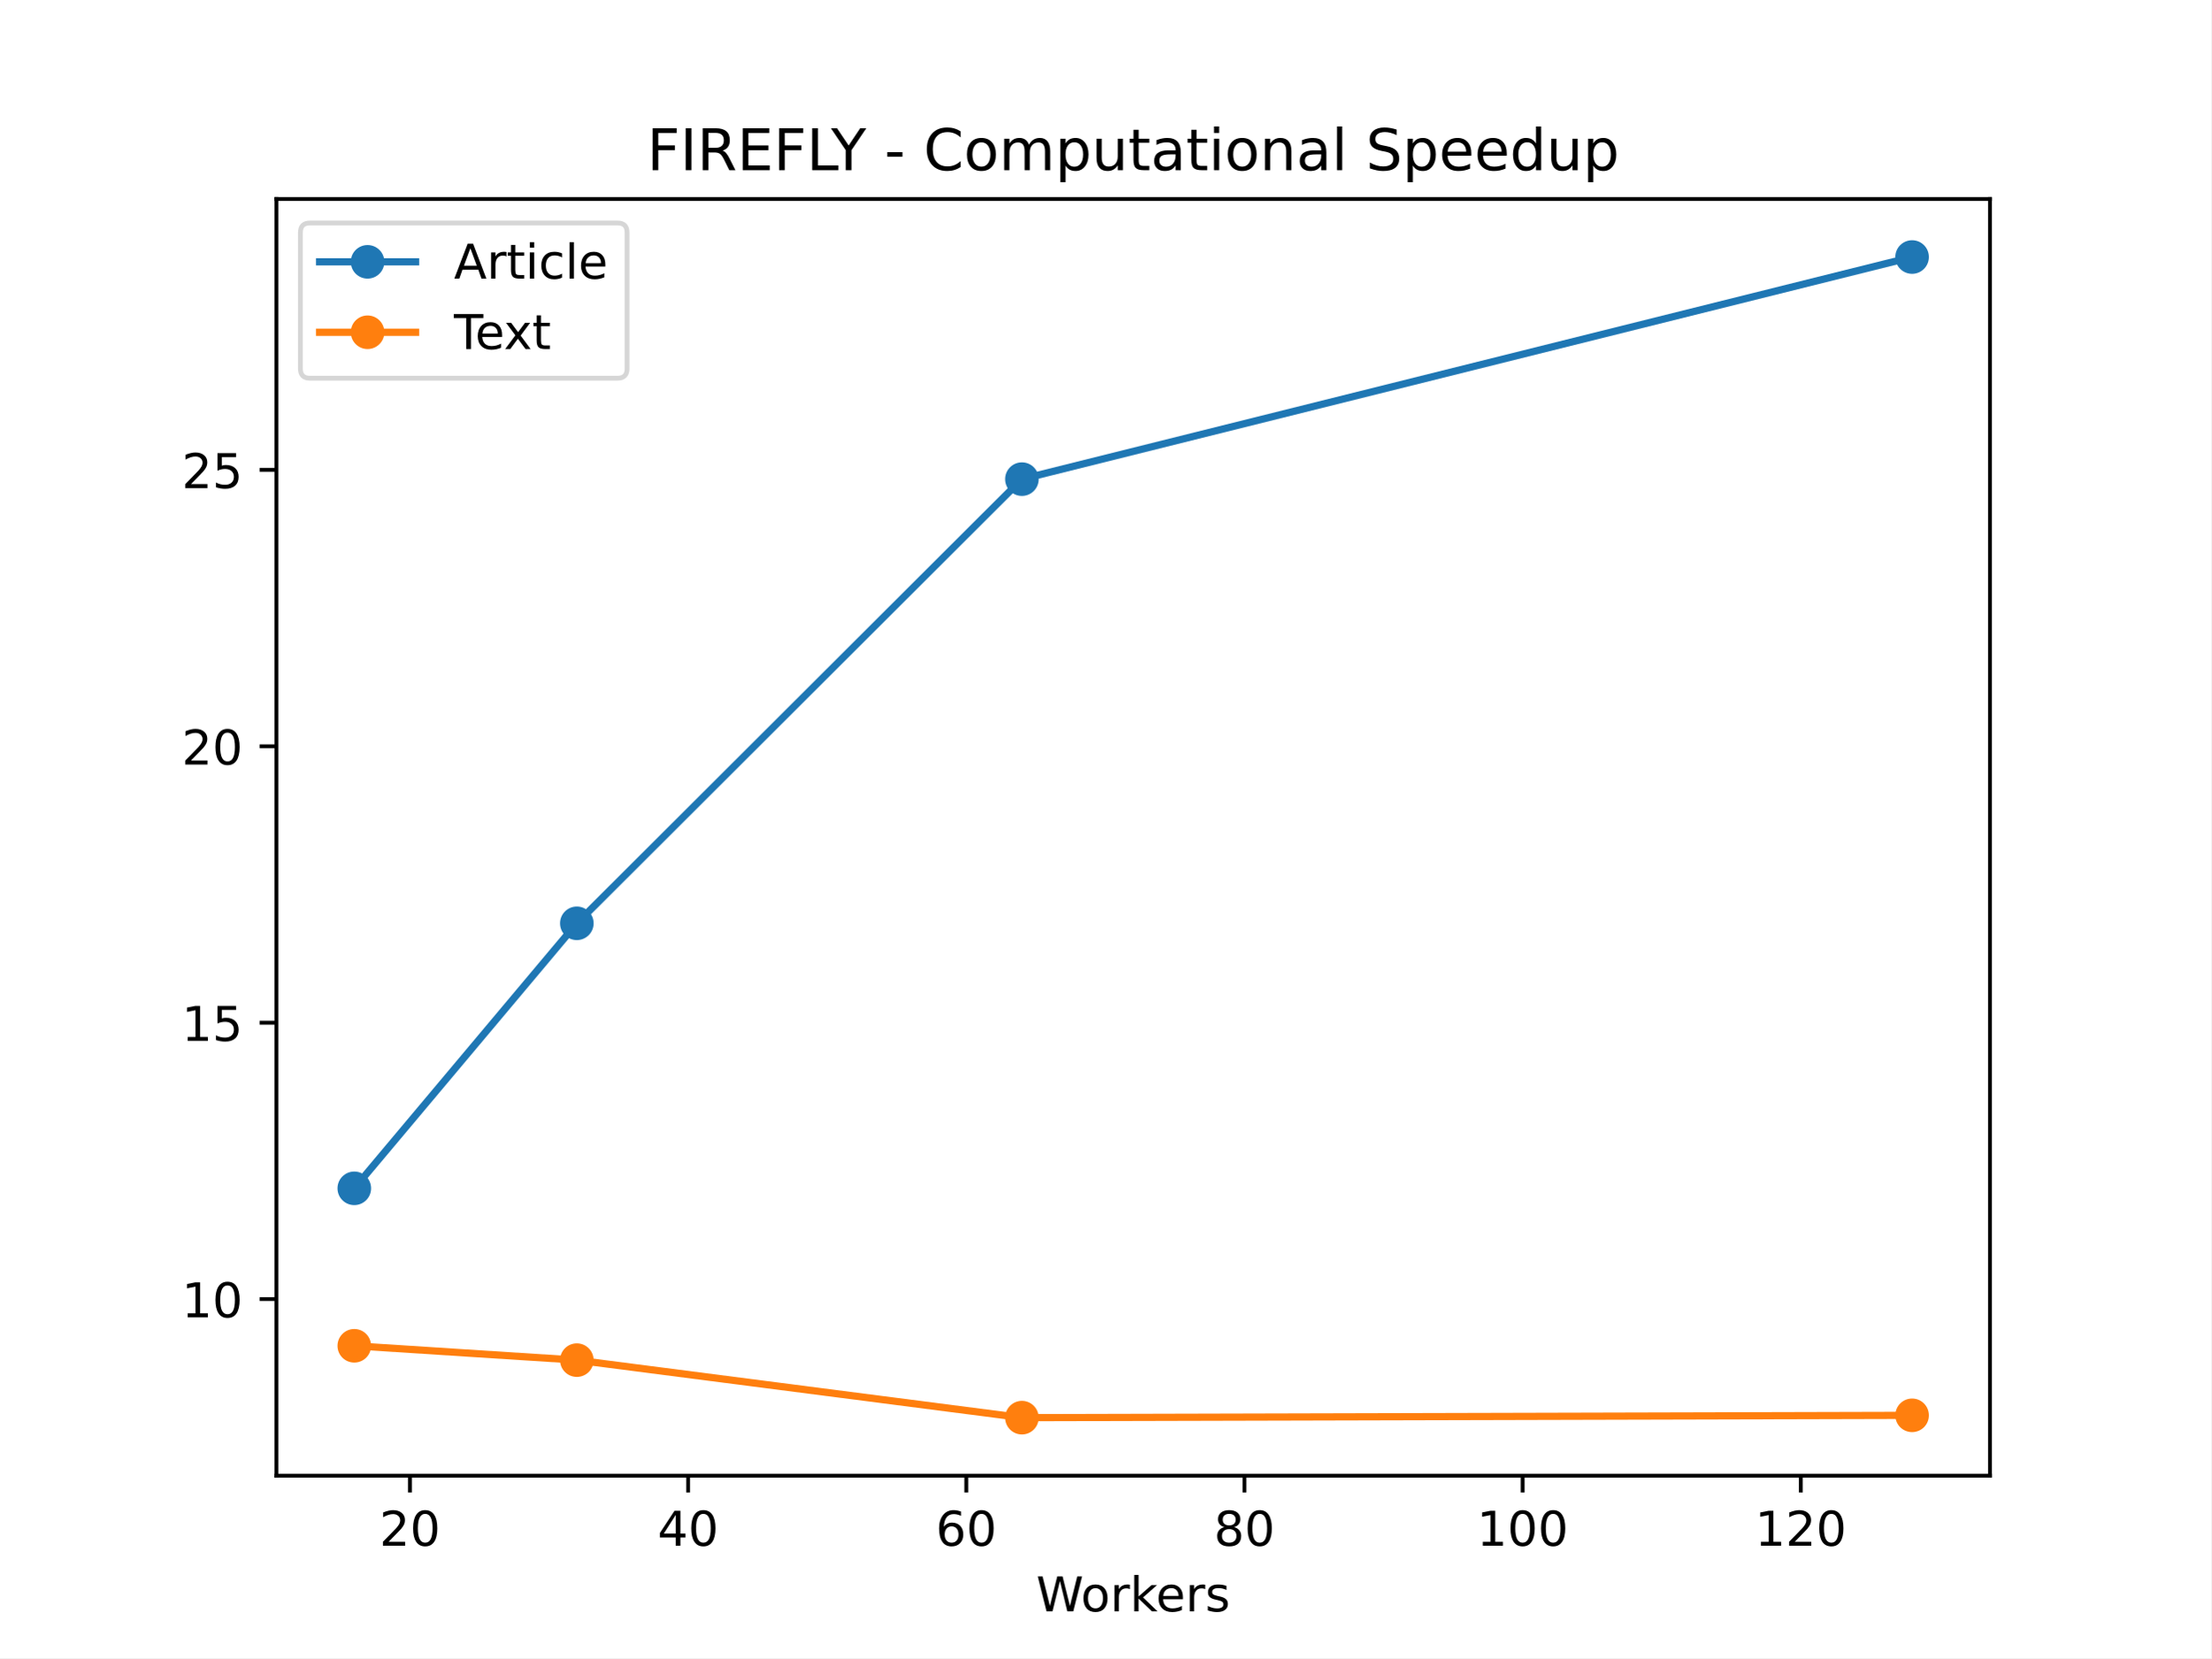
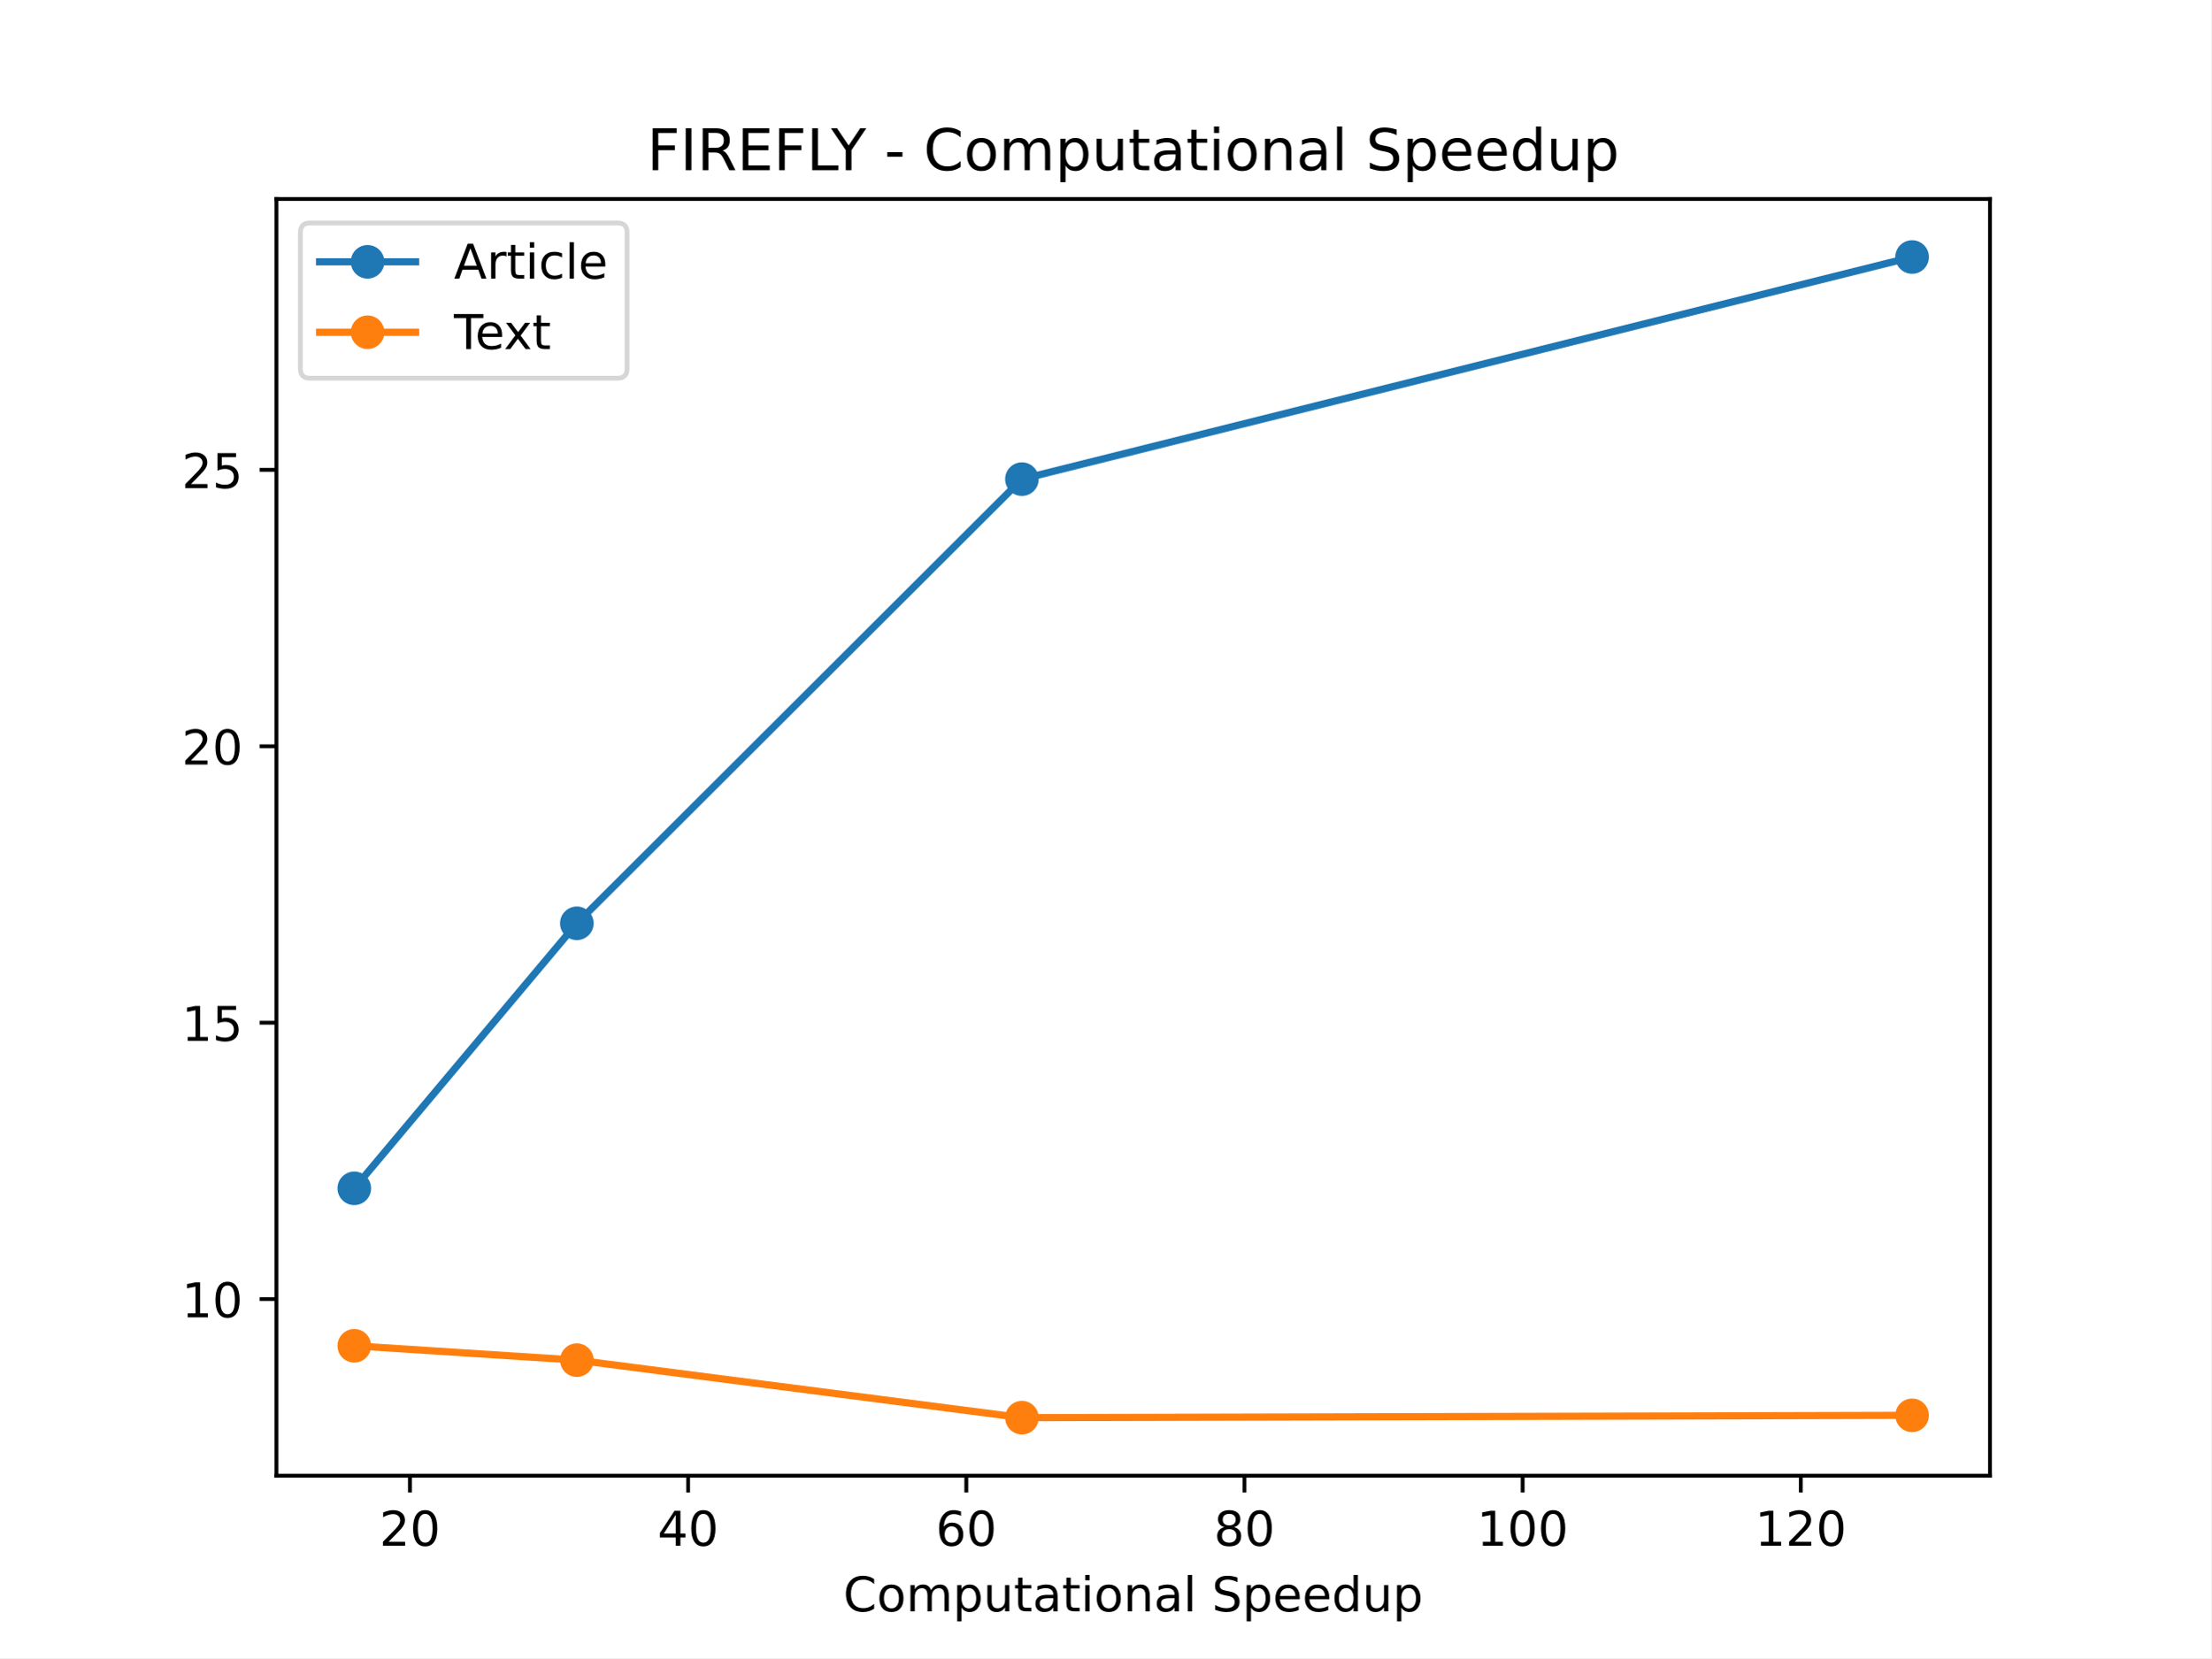
<svg xmlns="http://www.w3.org/2000/svg" xmlns:xlink="http://www.w3.org/1999/xlink" width="460.8pt" height="345.6pt" viewBox="0 0 460.8 345.6" version="1.1">
  <defs>
    <style type="text/css">*{stroke-linejoin: round; stroke-linecap: butt}</style>
  </defs>
  <g id="figure_1">
    <g id="patch_1">
      <path d="M 0 345.6  L 460.8 345.6  L 460.8 0  L 0 0  z " style="fill: #ffffff" />
    </g>
    <g id="axes_1">
      <g id="patch_2">
        <path d="M 57.6 307.584  L 414.72 307.584  L 414.72 41.472  L 57.6 41.472  z " style="fill: #ffffff" />
      </g>
      <g id="matplotlib.axis_1">
        <g id="xtick_1">
          <g id="line2d_1">
            <defs>
-               <path id="m210525a515" d="M 0 0  L 0 3.5  " style="stroke: #000000; stroke-width: 0.8" />
-             </defs>
-             <g>
-               <use xlink:href="#m210525a515" x="85.428" y="307.584" style="stroke: #000000; stroke-width: 0.8" />
+               <path id="m684afb619b" d="M 0 0  L 0 3.5  " style="stroke: #000000; stroke-width: 0.8" />
+             </defs>
+             <g>
+               <use xlink:href="#m684afb619b" x="85.428" y="307.584" style="stroke: #000000; stroke-width: 0.8" />
            </g>
          </g>
          <g id="text_1">
            <g transform="translate(79.06503 322.1824) scale(0.1 -0.1)">
              <defs>
                <path id="DejaVuSans-32" d="M 1228 531  L 3431 531  L 3431 0  L 469 0  L 469 531  Q 828 903 1448 1529  Q 2069 2156 2228 2338  Q 2531 2678 2651 2914  Q 2772 3150 2772 3378  Q 2772 3750 2511 3984  Q 2250 4219 1831 4219  Q 1534 4219 1204 4116  Q 875 4013 500 3803  L 500 4441  Q 881 4594 1212 4672  Q 1544 4750 1819 4750  Q 2544 4750 2975 4387  Q 3406 4025 3406 3419  Q 3406 3131 3298 2873  Q 3191 2616 2906 2266  Q 2828 2175 2409 1742  Q 1991 1309 1228 531  z " transform="scale(0.015625)" />
                <path id="DejaVuSans-30" d="M 2034 4250  Q 1547 4250 1301 3770  Q 1056 3291 1056 2328  Q 1056 1369 1301 889  Q 1547 409 2034 409  Q 2525 409 2770 889  Q 3016 1369 3016 2328  Q 3016 3291 2770 3770  Q 2525 4250 2034 4250  z M 2034 4750  Q 2819 4750 3233 4129  Q 3647 3509 3647 2328  Q 3647 1150 3233 529  Q 2819 -91 2034 -91  Q 1250 -91 836 529  Q 422 1150 422 2328  Q 422 3509 836 4129  Q 1250 4750 2034 4750  z " transform="scale(0.015625)" />
              </defs>
              <use xlink:href="#DejaVuSans-32" />
              <use xlink:href="#DejaVuSans-30" x="63.623" />
            </g>
          </g>
        </g>
        <g id="xtick_2">
          <g id="line2d_2">
            <g>
-               <use xlink:href="#m210525a515" x="143.402" y="307.584" style="stroke: #000000; stroke-width: 0.8" />
+               <use xlink:href="#m684afb619b" x="143.402" y="307.584" style="stroke: #000000; stroke-width: 0.8" />
            </g>
          </g>
          <g id="text_2">
            <g transform="translate(137.0391 322.1824) scale(0.1 -0.1)">
              <defs>
                <path id="DejaVuSans-34" d="M 2419 4116  L 825 1625  L 2419 1625  L 2419 4116  z M 2253 4666  L 3047 4666  L 3047 1625  L 3713 1625  L 3713 1100  L 3047 1100  L 3047 0  L 2419 0  L 2419 1100  L 313 1100  L 313 1709  L 2253 4666  z " transform="scale(0.015625)" />
              </defs>
              <use xlink:href="#DejaVuSans-34" />
              <use xlink:href="#DejaVuSans-30" x="63.623" />
            </g>
          </g>
        </g>
        <g id="xtick_3">
          <g id="line2d_3">
            <g>
-               <use xlink:href="#m210525a515" x="201.376" y="307.584" style="stroke: #000000; stroke-width: 0.8" />
+               <use xlink:href="#m684afb619b" x="201.376" y="307.584" style="stroke: #000000; stroke-width: 0.8" />
            </g>
          </g>
          <g id="text_3">
            <g transform="translate(195.0131 322.1824) scale(0.1 -0.1)">
              <defs>
                <path id="DejaVuSans-36" d="M 2113 2584  Q 1688 2584 1439 2293  Q 1191 2003 1191 1497  Q 1191 994 1439 701  Q 1688 409 2113 409  Q 2538 409 2786 701  Q 3034 994 3034 1497  Q 3034 2003 2786 2293  Q 2538 2584 2113 2584  z M 3366 4563  L 3366 3988  Q 3128 4100 2886 4159  Q 2644 4219 2406 4219  Q 1781 4219 1451 3797  Q 1122 3375 1075 2522  Q 1259 2794 1537 2939  Q 1816 3084 2150 3084  Q 2853 3084 3261 2657  Q 3669 2231 3669 1497  Q 3669 778 3244 343  Q 2819 -91 2113 -91  Q 1303 -91 875 529  Q 447 1150 447 2328  Q 447 3434 972 4092  Q 1497 4750 2381 4750  Q 2619 4750 2861 4703  Q 3103 4656 3366 4563  z " transform="scale(0.015625)" />
              </defs>
              <use xlink:href="#DejaVuSans-36" />
              <use xlink:href="#DejaVuSans-30" x="63.623" />
            </g>
          </g>
        </g>
        <g id="xtick_4">
          <g id="line2d_4">
            <g>
-               <use xlink:href="#m210525a515" x="259.35" y="307.584" style="stroke: #000000; stroke-width: 0.8" />
+               <use xlink:href="#m684afb619b" x="259.35" y="307.584" style="stroke: #000000; stroke-width: 0.8" />
            </g>
          </g>
          <g id="text_4">
            <g transform="translate(252.9871 322.1824) scale(0.1 -0.1)">
              <defs>
                <path id="DejaVuSans-38" d="M 2034 2216  Q 1584 2216 1326 1975  Q 1069 1734 1069 1313  Q 1069 891 1326 650  Q 1584 409 2034 409  Q 2484 409 2743 651  Q 3003 894 3003 1313  Q 3003 1734 2745 1975  Q 2488 2216 2034 2216  z M 1403 2484  Q 997 2584 770 2862  Q 544 3141 544 3541  Q 544 4100 942 4425  Q 1341 4750 2034 4750  Q 2731 4750 3128 4425  Q 3525 4100 3525 3541  Q 3525 3141 3298 2862  Q 3072 2584 2669 2484  Q 3125 2378 3379 2068  Q 3634 1759 3634 1313  Q 3634 634 3220 271  Q 2806 -91 2034 -91  Q 1263 -91 848 271  Q 434 634 434 1313  Q 434 1759 690 2068  Q 947 2378 1403 2484  z M 1172 3481  Q 1172 3119 1398 2916  Q 1625 2713 2034 2713  Q 2441 2713 2670 2916  Q 2900 3119 2900 3481  Q 2900 3844 2670 4047  Q 2441 4250 2034 4250  Q 1625 4250 1398 4047  Q 1172 3844 1172 3481  z " transform="scale(0.015625)" />
              </defs>
              <use xlink:href="#DejaVuSans-38" />
              <use xlink:href="#DejaVuSans-30" x="63.623" />
            </g>
          </g>
        </g>
        <g id="xtick_5">
          <g id="line2d_5">
            <g>
-               <use xlink:href="#m210525a515" x="317.324" y="307.584" style="stroke: #000000; stroke-width: 0.8" />
+               <use xlink:href="#m684afb619b" x="317.324" y="307.584" style="stroke: #000000; stroke-width: 0.8" />
            </g>
          </g>
          <g id="text_5">
            <g transform="translate(307.7799 322.1824) scale(0.1 -0.1)">
              <defs>
                <path id="DejaVuSans-31" d="M 794 531  L 1825 531  L 1825 4091  L 703 3866  L 703 4441  L 1819 4666  L 2450 4666  L 2450 531  L 3481 531  L 3481 0  L 794 0  L 794 531  z " transform="scale(0.015625)" />
              </defs>
              <use xlink:href="#DejaVuSans-31" />
              <use xlink:href="#DejaVuSans-30" x="63.623" />
              <use xlink:href="#DejaVuSans-30" x="127.246" />
            </g>
          </g>
        </g>
        <g id="xtick_6">
          <g id="line2d_6">
            <g>
-               <use xlink:href="#m210525a515" x="375.298" y="307.584" style="stroke: #000000; stroke-width: 0.8" />
+               <use xlink:href="#m684afb619b" x="375.298" y="307.584" style="stroke: #000000; stroke-width: 0.8" />
            </g>
          </g>
          <g id="text_6">
            <g transform="translate(365.7539 322.1824) scale(0.1 -0.1)">
              <use xlink:href="#DejaVuSans-31" />
              <use xlink:href="#DejaVuSans-32" x="63.623" />
              <use xlink:href="#DejaVuSans-30" x="127.246" />
            </g>
          </g>
        </g>
        <g id="text_7">
-           <g transform="translate(215.9444 335.8606) scale(0.1 -0.1)">
-             <defs>
-               <path id="DejaVuSans-57" d="M 213 4666  L 850 4666  L 1831 722  L 2809 4666  L 3519 4666  L 4500 722  L 5478 4666  L 6119 4666  L 4947 0  L 4153 0  L 3169 4050  L 2175 0  L 1381 0  L 213 4666  z " transform="scale(0.015625)" />
+           <g transform="translate(175.7334 335.8606) scale(0.1 -0.1)">
+             <defs>
+               <path id="DejaVuSans-43" d="M 4122 4306  L 4122 3641  Q 3803 3938 3442 4084  Q 3081 4231 2675 4231  Q 1875 4231 1450 3742  Q 1025 3253 1025 2328  Q 1025 1406 1450 917  Q 1875 428 2675 428  Q 3081 428 3442 575  Q 3803 722 4122 1019  L 4122 359  Q 3791 134 3420 21  Q 3050 -91 2638 -91  Q 1578 -91 968 557  Q 359 1206 359 2328  Q 359 3453 968 4101  Q 1578 4750 2638 4750  Q 3056 4750 3426 4639  Q 3797 4528 4122 4306  z " transform="scale(0.015625)" />
              <path id="DejaVuSans-6f" d="M 1959 3097  Q 1497 3097 1228 2736  Q 959 2375 959 1747  Q 959 1119 1226 758  Q 1494 397 1959 397  Q 2419 397 2687 759  Q 2956 1122 2956 1747  Q 2956 2369 2687 2733  Q 2419 3097 1959 3097  z M 1959 3584  Q 2709 3584 3137 3096  Q 3566 2609 3566 1747  Q 3566 888 3137 398  Q 2709 -91 1959 -91  Q 1206 -91 779 398  Q 353 888 353 1747  Q 353 2609 779 3096  Q 1206 3584 1959 3584  z " transform="scale(0.015625)" />
-               <path id="DejaVuSans-72" d="M 2631 2963  Q 2534 3019 2420 3045  Q 2306 3072 2169 3072  Q 1681 3072 1420 2755  Q 1159 2438 1159 1844  L 1159 0  L 581 0  L 581 3500  L 1159 3500  L 1159 2956  Q 1341 3275 1631 3429  Q 1922 3584 2338 3584  Q 2397 3584 2469 3576  Q 2541 3569 2628 3553  L 2631 2963  z " transform="scale(0.015625)" />
-               <path id="DejaVuSans-6b" d="M 581 4863  L 1159 4863  L 1159 1991  L 2875 3500  L 3609 3500  L 1753 1863  L 3688 0  L 2938 0  L 1159 1709  L 1159 0  L 581 0  L 581 4863  z " transform="scale(0.015625)" />
+               <path id="DejaVuSans-6d" d="M 3328 2828  Q 3544 3216 3844 3400  Q 4144 3584 4550 3584  Q 5097 3584 5394 3201  Q 5691 2819 5691 2113  L 5691 0  L 5113 0  L 5113 2094  Q 5113 2597 4934 2840  Q 4756 3084 4391 3084  Q 3944 3084 3684 2787  Q 3425 2491 3425 1978  L 3425 0  L 2847 0  L 2847 2094  Q 2847 2600 2669 2842  Q 2491 3084 2119 3084  Q 1678 3084 1418 2786  Q 1159 2488 1159 1978  L 1159 0  L 581 0  L 581 3500  L 1159 3500  L 1159 2956  Q 1356 3278 1631 3431  Q 1906 3584 2284 3584  Q 2666 3584 2933 3390  Q 3200 3197 3328 2828  z " transform="scale(0.015625)" />
+               <path id="DejaVuSans-70" d="M 1159 525  L 1159 -1331  L 581 -1331  L 581 3500  L 1159 3500  L 1159 2969  Q 1341 3281 1617 3432  Q 1894 3584 2278 3584  Q 2916 3584 3314 3078  Q 3713 2572 3713 1747  Q 3713 922 3314 415  Q 2916 -91 2278 -91  Q 1894 -91 1617 61  Q 1341 213 1159 525  z M 3116 1747  Q 3116 2381 2855 2742  Q 2594 3103 2138 3103  Q 1681 3103 1420 2742  Q 1159 2381 1159 1747  Q 1159 1113 1420 752  Q 1681 391 2138 391  Q 2594 391 2855 752  Q 3116 1113 3116 1747  z " transform="scale(0.015625)" />
+               <path id="DejaVuSans-75" d="M 544 1381  L 544 3500  L 1119 3500  L 1119 1403  Q 1119 906 1312 657  Q 1506 409 1894 409  Q 2359 409 2629 706  Q 2900 1003 2900 1516  L 2900 3500  L 3475 3500  L 3475 0  L 2900 0  L 2900 538  Q 2691 219 2414 64  Q 2138 -91 1772 -91  Q 1169 -91 856 284  Q 544 659 544 1381  z M 1991 3584  L 1991 3584  z " transform="scale(0.015625)" />
+               <path id="DejaVuSans-74" d="M 1172 4494  L 1172 3500  L 2356 3500  L 2356 3053  L 1172 3053  L 1172 1153  Q 1172 725 1289 603  Q 1406 481 1766 481  L 2356 481  L 2356 0  L 1766 0  Q 1100 0 847 248  Q 594 497 594 1153  L 594 3053  L 172 3053  L 172 3500  L 594 3500  L 594 4494  L 1172 4494  z " transform="scale(0.015625)" />
+               <path id="DejaVuSans-61" d="M 2194 1759  Q 1497 1759 1228 1600  Q 959 1441 959 1056  Q 959 750 1161 570  Q 1363 391 1709 391  Q 2188 391 2477 730  Q 2766 1069 2766 1631  L 2766 1759  L 2194 1759  z M 3341 1997  L 3341 0  L 2766 0  L 2766 531  Q 2569 213 2275 61  Q 1981 -91 1556 -91  Q 1019 -91 701 211  Q 384 513 384 1019  Q 384 1609 779 1909  Q 1175 2209 1959 2209  L 2766 2209  L 2766 2266  Q 2766 2663 2505 2880  Q 2244 3097 1772 3097  Q 1472 3097 1187 3025  Q 903 2953 641 2809  L 641 3341  Q 956 3463 1253 3523  Q 1550 3584 1831 3584  Q 2591 3584 2966 3190  Q 3341 2797 3341 1997  z " transform="scale(0.015625)" />
+               <path id="DejaVuSans-69" d="M 603 3500  L 1178 3500  L 1178 0  L 603 0  L 603 3500  z M 603 4863  L 1178 4863  L 1178 4134  L 603 4134  L 603 4863  z " transform="scale(0.015625)" />
+               <path id="DejaVuSans-6e" d="M 3513 2113  L 3513 0  L 2938 0  L 2938 2094  Q 2938 2591 2744 2837  Q 2550 3084 2163 3084  Q 1697 3084 1428 2787  Q 1159 2491 1159 1978  L 1159 0  L 581 0  L 581 3500  L 1159 3500  L 1159 2956  Q 1366 3272 1645 3428  Q 1925 3584 2291 3584  Q 2894 3584 3203 3211  Q 3513 2838 3513 2113  z " transform="scale(0.015625)" />
+               <path id="DejaVuSans-6c" d="M 603 4863  L 1178 4863  L 1178 0  L 603 0  L 603 4863  z " transform="scale(0.015625)" />
+               <path id="DejaVuSans-20" transform="scale(0.015625)" />
+               <path id="DejaVuSans-53" d="M 3425 4513  L 3425 3897  Q 3066 4069 2747 4153  Q 2428 4238 2131 4238  Q 1616 4238 1336 4038  Q 1056 3838 1056 3469  Q 1056 3159 1242 3001  Q 1428 2844 1947 2747  L 2328 2669  Q 3034 2534 3370 2195  Q 3706 1856 3706 1288  Q 3706 609 3251 259  Q 2797 -91 1919 -91  Q 1588 -91 1214 -16  Q 841 59 441 206  L 441 856  Q 825 641 1194 531  Q 1563 422 1919 422  Q 2459 422 2753 634  Q 3047 847 3047 1241  Q 3047 1584 2836 1778  Q 2625 1972 2144 2069  L 1759 2144  Q 1053 2284 737 2584  Q 422 2884 422 3419  Q 422 4038 858 4394  Q 1294 4750 2059 4750  Q 2388 4750 2728 4690  Q 3069 4631 3425 4513  z " transform="scale(0.015625)" />
              <path id="DejaVuSans-65" d="M 3597 1894  L 3597 1613  L 953 1613  Q 991 1019 1311 708  Q 1631 397 2203 397  Q 2534 397 2845 478  Q 3156 559 3463 722  L 3463 178  Q 3153 47 2828 -22  Q 2503 -91 2169 -91  Q 1331 -91 842 396  Q 353 884 353 1716  Q 353 2575 817 3079  Q 1281 3584 2069 3584  Q 2775 3584 3186 3129  Q 3597 2675 3597 1894  z M 3022 2063  Q 3016 2534 2758 2815  Q 2500 3097 2075 3097  Q 1594 3097 1305 2825  Q 1016 2553 972 2059  L 3022 2063  z " transform="scale(0.015625)" />
-               <path id="DejaVuSans-73" d="M 2834 3397  L 2834 2853  Q 2591 2978 2328 3040  Q 2066 3103 1784 3103  Q 1356 3103 1142 2972  Q 928 2841 928 2578  Q 928 2378 1081 2264  Q 1234 2150 1697 2047  L 1894 2003  Q 2506 1872 2764 1633  Q 3022 1394 3022 966  Q 3022 478 2636 193  Q 2250 -91 1575 -91  Q 1294 -91 989 -36  Q 684 19 347 128  L 347 722  Q 666 556 975 473  Q 1284 391 1588 391  Q 1994 391 2212 530  Q 2431 669 2431 922  Q 2431 1156 2273 1281  Q 2116 1406 1581 1522  L 1381 1569  Q 847 1681 609 1914  Q 372 2147 372 2553  Q 372 3047 722 3315  Q 1072 3584 1716 3584  Q 2034 3584 2315 3537  Q 2597 3491 2834 3397  z " transform="scale(0.015625)" />
-             </defs>
-             <use xlink:href="#DejaVuSans-57" />
-             <use xlink:href="#DejaVuSans-6f" x="93.002" />
-             <use xlink:href="#DejaVuSans-72" x="154.184" />
-             <use xlink:href="#DejaVuSans-6b" x="195.297" />
-             <use xlink:href="#DejaVuSans-65" x="249.582" />
-             <use xlink:href="#DejaVuSans-72" x="311.105" />
-             <use xlink:href="#DejaVuSans-73" x="352.219" />
+               <path id="DejaVuSans-64" d="M 2906 2969  L 2906 4863  L 3481 4863  L 3481 0  L 2906 0  L 2906 525  Q 2725 213 2448 61  Q 2172 -91 1784 -91  Q 1150 -91 751 415  Q 353 922 353 1747  Q 353 2572 751 3078  Q 1150 3584 1784 3584  Q 2172 3584 2448 3432  Q 2725 3281 2906 2969  z M 947 1747  Q 947 1113 1208 752  Q 1469 391 1925 391  Q 2381 391 2643 752  Q 2906 1113 2906 1747  Q 2906 2381 2643 2742  Q 2381 3103 1925 3103  Q 1469 3103 1208 2742  Q 947 2381 947 1747  z " transform="scale(0.015625)" />
+             </defs>
+             <use xlink:href="#DejaVuSans-43" />
+             <use xlink:href="#DejaVuSans-6f" x="69.824" />
+             <use xlink:href="#DejaVuSans-6d" x="131.006" />
+             <use xlink:href="#DejaVuSans-70" x="228.418" />
+             <use xlink:href="#DejaVuSans-75" x="291.895" />
+             <use xlink:href="#DejaVuSans-74" x="355.273" />
+             <use xlink:href="#DejaVuSans-61" x="394.482" />
+             <use xlink:href="#DejaVuSans-74" x="455.762" />
+             <use xlink:href="#DejaVuSans-69" x="494.971" />
+             <use xlink:href="#DejaVuSans-6f" x="522.754" />
+             <use xlink:href="#DejaVuSans-6e" x="583.936" />
+             <use xlink:href="#DejaVuSans-61" x="647.314" />
+             <use xlink:href="#DejaVuSans-6c" x="708.594" />
+             <use xlink:href="#DejaVuSans-20" x="736.377" />
+             <use xlink:href="#DejaVuSans-53" x="768.164" />
+             <use xlink:href="#DejaVuSans-70" x="831.641" />
+             <use xlink:href="#DejaVuSans-65" x="895.117" />
+             <use xlink:href="#DejaVuSans-65" x="956.641" />
+             <use xlink:href="#DejaVuSans-64" x="1018.164" />
+             <use xlink:href="#DejaVuSans-75" x="1081.641" />
+             <use xlink:href="#DejaVuSans-70" x="1145.02" />
          </g>
        </g>
      </g>
      <g id="matplotlib.axis_2">
        <g id="ytick_1">
          <g id="line2d_7">
            <defs>
-               <path id="mf39514b9d1" d="M 0 0  L -3.5 0  " style="stroke: #000000; stroke-width: 0.8" />
-             </defs>
-             <g>
-               <use xlink:href="#mf39514b9d1" x="57.6" y="270.776" style="stroke: #000000; stroke-width: 0.8" />
+               <path id="mc1ee727841" d="M 0 0  L -3.5 0  " style="stroke: #000000; stroke-width: 0.8" />
+             </defs>
+             <g>
+               <use xlink:href="#mc1ee727841" x="57.6" y="270.776" style="stroke: #000000; stroke-width: 0.8" />
            </g>
          </g>
          <g id="text_8">
            <g transform="translate(37.875 274.5749) scale(0.1 -0.1)">
              <use xlink:href="#DejaVuSans-31" />
              <use xlink:href="#DejaVuSans-30" x="63.623" />
            </g>
          </g>
        </g>
        <g id="ytick_2">
          <g id="line2d_8">
            <g>
-               <use xlink:href="#mf39514b9d1" x="57.6" y="213.161" style="stroke: #000000; stroke-width: 0.8" />
+               <use xlink:href="#mc1ee727841" x="57.6" y="213.161" style="stroke: #000000; stroke-width: 0.8" />
            </g>
          </g>
          <g id="text_9">
            <g transform="translate(37.875 216.96) scale(0.1 -0.1)">
              <defs>
                <path id="DejaVuSans-35" d="M 691 4666  L 3169 4666  L 3169 4134  L 1269 4134  L 1269 2991  Q 1406 3038 1543 3061  Q 1681 3084 1819 3084  Q 2600 3084 3056 2656  Q 3513 2228 3513 1497  Q 3513 744 3044 326  Q 2575 -91 1722 -91  Q 1428 -91 1123 -41  Q 819 9 494 109  L 494 744  Q 775 591 1075 516  Q 1375 441 1709 441  Q 2250 441 2565 725  Q 2881 1009 2881 1497  Q 2881 1984 2565 2268  Q 2250 2553 1709 2553  Q 1456 2553 1204 2497  Q 953 2441 691 2322  L 691 4666  z " transform="scale(0.015625)" />
              </defs>
              <use xlink:href="#DejaVuSans-31" />
              <use xlink:href="#DejaVuSans-35" x="63.623" />
            </g>
          </g>
        </g>
        <g id="ytick_3">
          <g id="line2d_9">
            <g>
-               <use xlink:href="#mf39514b9d1" x="57.6" y="155.546" style="stroke: #000000; stroke-width: 0.8" />
+               <use xlink:href="#mc1ee727841" x="57.6" y="155.546" style="stroke: #000000; stroke-width: 0.8" />
            </g>
          </g>
          <g id="text_10">
            <g transform="translate(37.875 159.3451) scale(0.1 -0.1)">
              <use xlink:href="#DejaVuSans-32" />
              <use xlink:href="#DejaVuSans-30" x="63.623" />
            </g>
          </g>
        </g>
        <g id="ytick_4">
          <g id="line2d_10">
            <g>
-               <use xlink:href="#mf39514b9d1" x="57.6" y="97.931" style="stroke: #000000; stroke-width: 0.8" />
+               <use xlink:href="#mc1ee727841" x="57.6" y="97.931" style="stroke: #000000; stroke-width: 0.8" />
            </g>
          </g>
          <g id="text_11">
            <g transform="translate(37.875 101.7302) scale(0.1 -0.1)">
              <use xlink:href="#DejaVuSans-32" />
              <use xlink:href="#DejaVuSans-35" x="63.623" />
            </g>
          </g>
        </g>
      </g>
      <g id="line2d_11">
-         <path d="M 73.833 247.685  L 120.212 192.446  L 212.97 99.864  L 398.487 53.568  " clip-path="url(#pd77054718e)" style="fill: none; stroke: #1f77b4; stroke-width: 1.5; stroke-linecap: square" />
+         <path d="M 73.833 247.685  L 120.212 192.446  L 212.97 99.864  L 398.487 53.568  " clip-path="url(#p3aca880962)" style="fill: none; stroke: #1f77b4; stroke-width: 1.5; stroke-linecap: square" />
        <defs>
-           <path id="mcbb59b8ca0" d="M 0 3  C 0.796 3 1.559 2.684 2.121 2.121  C 2.684 1.559 3 0.796 3 0  C 3 -0.796 2.684 -1.559 2.121 -2.121  C 1.559 -2.684 0.796 -3 0 -3  C -0.796 -3 -1.559 -2.684 -2.121 -2.121  C -2.684 -1.559 -3 -0.796 -3 0  C -3 0.796 -2.684 1.559 -2.121 2.121  C -1.559 2.684 -0.796 3 0 3  z " style="stroke: #1f77b4" />
+           <path id="m0b8ed556f4" d="M 0 3  C 0.796 3 1.559 2.684 2.121 2.121  C 2.684 1.559 3 0.796 3 0  C 3 -0.796 2.684 -1.559 2.121 -2.121  C 1.559 -2.684 0.796 -3 0 -3  C -0.796 -3 -1.559 -2.684 -2.121 -2.121  C -2.684 -1.559 -3 -0.796 -3 0  C -3 0.796 -2.684 1.559 -2.121 2.121  C -1.559 2.684 -0.796 3 0 3  z " style="stroke: #1f77b4" />
        </defs>
-         <g clip-path="url(#pd77054718e)">
-           <use xlink:href="#mcbb59b8ca0" x="73.833" y="247.685" style="fill: #1f77b4; stroke: #1f77b4" />
-           <use xlink:href="#mcbb59b8ca0" x="120.212" y="192.446" style="fill: #1f77b4; stroke: #1f77b4" />
-           <use xlink:href="#mcbb59b8ca0" x="212.97" y="99.864" style="fill: #1f77b4; stroke: #1f77b4" />
-           <use xlink:href="#mcbb59b8ca0" x="398.487" y="53.568" style="fill: #1f77b4; stroke: #1f77b4" />
+         <g clip-path="url(#p3aca880962)">
+           <use xlink:href="#m0b8ed556f4" x="73.833" y="247.685" style="fill: #1f77b4; stroke: #1f77b4" />
+           <use xlink:href="#m0b8ed556f4" x="120.212" y="192.446" style="fill: #1f77b4; stroke: #1f77b4" />
+           <use xlink:href="#m0b8ed556f4" x="212.97" y="99.864" style="fill: #1f77b4; stroke: #1f77b4" />
+           <use xlink:href="#m0b8ed556f4" x="398.487" y="53.568" style="fill: #1f77b4; stroke: #1f77b4" />
        </g>
      </g>
      <g id="line2d_12">
-         <path d="M 73.833 280.509  L 120.212 283.498  L 212.97 295.488  L 398.487 295.002  " clip-path="url(#pd77054718e)" style="fill: none; stroke: #ff7f0e; stroke-width: 1.5; stroke-linecap: square" />
+         <path d="M 73.833 280.509  L 120.212 283.498  L 212.97 295.488  L 398.487 295.002  " clip-path="url(#p3aca880962)" style="fill: none; stroke: #ff7f0e; stroke-width: 1.5; stroke-linecap: square" />
        <defs>
-           <path id="mccf6374967" d="M 0 3  C 0.796 3 1.559 2.684 2.121 2.121  C 2.684 1.559 3 0.796 3 0  C 3 -0.796 2.684 -1.559 2.121 -2.121  C 1.559 -2.684 0.796 -3 0 -3  C -0.796 -3 -1.559 -2.684 -2.121 -2.121  C -2.684 -1.559 -3 -0.796 -3 0  C -3 0.796 -2.684 1.559 -2.121 2.121  C -1.559 2.684 -0.796 3 0 3  z " style="stroke: #ff7f0e" />
+           <path id="mf4b63e633b" d="M 0 3  C 0.796 3 1.559 2.684 2.121 2.121  C 2.684 1.559 3 0.796 3 0  C 3 -0.796 2.684 -1.559 2.121 -2.121  C 1.559 -2.684 0.796 -3 0 -3  C -0.796 -3 -1.559 -2.684 -2.121 -2.121  C -2.684 -1.559 -3 -0.796 -3 0  C -3 0.796 -2.684 1.559 -2.121 2.121  C -1.559 2.684 -0.796 3 0 3  z " style="stroke: #ff7f0e" />
        </defs>
-         <g clip-path="url(#pd77054718e)">
-           <use xlink:href="#mccf6374967" x="73.833" y="280.509" style="fill: #ff7f0e; stroke: #ff7f0e" />
-           <use xlink:href="#mccf6374967" x="120.212" y="283.498" style="fill: #ff7f0e; stroke: #ff7f0e" />
-           <use xlink:href="#mccf6374967" x="212.97" y="295.488" style="fill: #ff7f0e; stroke: #ff7f0e" />
-           <use xlink:href="#mccf6374967" x="398.487" y="295.002" style="fill: #ff7f0e; stroke: #ff7f0e" />
+         <g clip-path="url(#p3aca880962)">
+           <use xlink:href="#mf4b63e633b" x="73.833" y="280.509" style="fill: #ff7f0e; stroke: #ff7f0e" />
+           <use xlink:href="#mf4b63e633b" x="120.212" y="283.498" style="fill: #ff7f0e; stroke: #ff7f0e" />
+           <use xlink:href="#mf4b63e633b" x="212.97" y="295.488" style="fill: #ff7f0e; stroke: #ff7f0e" />
+           <use xlink:href="#mf4b63e633b" x="398.487" y="295.002" style="fill: #ff7f0e; stroke: #ff7f0e" />
        </g>
      </g>
      <g id="patch_3">
        <path d="M 57.6 307.584  L 57.6 41.472  " style="fill: none; stroke: #000000; stroke-width: 0.8; stroke-linejoin: miter; stroke-linecap: square" />
      </g>
      <g id="patch_4">
        <path d="M 414.72 307.584  L 414.72 41.472  " style="fill: none; stroke: #000000; stroke-width: 0.8; stroke-linejoin: miter; stroke-linecap: square" />
      </g>
      <g id="patch_5">
        <path d="M 57.6 307.584  L 414.72 307.584  " style="fill: none; stroke: #000000; stroke-width: 0.8; stroke-linejoin: miter; stroke-linecap: square" />
      </g>
      <g id="patch_6">
        <path d="M 57.6 41.472  L 414.72 41.472  " style="fill: none; stroke: #000000; stroke-width: 0.8; stroke-linejoin: miter; stroke-linecap: square" />
      </g>
      <g id="text_12">
        <g transform="translate(134.8247 35.472) scale(0.12 -0.12)">
          <defs>
            <path id="DejaVuSans-46" d="M 628 4666  L 3309 4666  L 3309 4134  L 1259 4134  L 1259 2759  L 3109 2759  L 3109 2228  L 1259 2228  L 1259 0  L 628 0  L 628 4666  z " transform="scale(0.015625)" />
            <path id="DejaVuSans-49" d="M 628 4666  L 1259 4666  L 1259 0  L 628 0  L 628 4666  z " transform="scale(0.015625)" />
            <path id="DejaVuSans-52" d="M 2841 2188  Q 3044 2119 3236 1894  Q 3428 1669 3622 1275  L 4263 0  L 3584 0  L 2988 1197  Q 2756 1666 2539 1819  Q 2322 1972 1947 1972  L 1259 1972  L 1259 0  L 628 0  L 628 4666  L 2053 4666  Q 2853 4666 3247 4331  Q 3641 3997 3641 3322  Q 3641 2881 3436 2590  Q 3231 2300 2841 2188  z M 1259 4147  L 1259 2491  L 2053 2491  Q 2509 2491 2742 2702  Q 2975 2913 2975 3322  Q 2975 3731 2742 3939  Q 2509 4147 2053 4147  L 1259 4147  z " transform="scale(0.015625)" />
            <path id="DejaVuSans-45" d="M 628 4666  L 3578 4666  L 3578 4134  L 1259 4134  L 1259 2753  L 3481 2753  L 3481 2222  L 1259 2222  L 1259 531  L 3634 531  L 3634 0  L 628 0  L 628 4666  z " transform="scale(0.015625)" />
            <path id="DejaVuSans-4c" d="M 628 4666  L 1259 4666  L 1259 531  L 3531 531  L 3531 0  L 628 0  L 628 4666  z " transform="scale(0.015625)" />
            <path id="DejaVuSans-59" d="M -13 4666  L 666 4666  L 1959 2747  L 3244 4666  L 3922 4666  L 2272 2222  L 2272 0  L 1638 0  L 1638 2222  L -13 4666  z " transform="scale(0.015625)" />
-             <path id="DejaVuSans-20" transform="scale(0.015625)" />
            <path id="DejaVuSans-2d" d="M 313 2009  L 1997 2009  L 1997 1497  L 313 1497  L 313 2009  z " transform="scale(0.015625)" />
-             <path id="DejaVuSans-43" d="M 4122 4306  L 4122 3641  Q 3803 3938 3442 4084  Q 3081 4231 2675 4231  Q 1875 4231 1450 3742  Q 1025 3253 1025 2328  Q 1025 1406 1450 917  Q 1875 428 2675 428  Q 3081 428 3442 575  Q 3803 722 4122 1019  L 4122 359  Q 3791 134 3420 21  Q 3050 -91 2638 -91  Q 1578 -91 968 557  Q 359 1206 359 2328  Q 359 3453 968 4101  Q 1578 4750 2638 4750  Q 3056 4750 3426 4639  Q 3797 4528 4122 4306  z " transform="scale(0.015625)" />
-             <path id="DejaVuSans-6d" d="M 3328 2828  Q 3544 3216 3844 3400  Q 4144 3584 4550 3584  Q 5097 3584 5394 3201  Q 5691 2819 5691 2113  L 5691 0  L 5113 0  L 5113 2094  Q 5113 2597 4934 2840  Q 4756 3084 4391 3084  Q 3944 3084 3684 2787  Q 3425 2491 3425 1978  L 3425 0  L 2847 0  L 2847 2094  Q 2847 2600 2669 2842  Q 2491 3084 2119 3084  Q 1678 3084 1418 2786  Q 1159 2488 1159 1978  L 1159 0  L 581 0  L 581 3500  L 1159 3500  L 1159 2956  Q 1356 3278 1631 3431  Q 1906 3584 2284 3584  Q 2666 3584 2933 3390  Q 3200 3197 3328 2828  z " transform="scale(0.015625)" />
-             <path id="DejaVuSans-70" d="M 1159 525  L 1159 -1331  L 581 -1331  L 581 3500  L 1159 3500  L 1159 2969  Q 1341 3281 1617 3432  Q 1894 3584 2278 3584  Q 2916 3584 3314 3078  Q 3713 2572 3713 1747  Q 3713 922 3314 415  Q 2916 -91 2278 -91  Q 1894 -91 1617 61  Q 1341 213 1159 525  z M 3116 1747  Q 3116 2381 2855 2742  Q 2594 3103 2138 3103  Q 1681 3103 1420 2742  Q 1159 2381 1159 1747  Q 1159 1113 1420 752  Q 1681 391 2138 391  Q 2594 391 2855 752  Q 3116 1113 3116 1747  z " transform="scale(0.015625)" />
-             <path id="DejaVuSans-75" d="M 544 1381  L 544 3500  L 1119 3500  L 1119 1403  Q 1119 906 1312 657  Q 1506 409 1894 409  Q 2359 409 2629 706  Q 2900 1003 2900 1516  L 2900 3500  L 3475 3500  L 3475 0  L 2900 0  L 2900 538  Q 2691 219 2414 64  Q 2138 -91 1772 -91  Q 1169 -91 856 284  Q 544 659 544 1381  z M 1991 3584  L 1991 3584  z " transform="scale(0.015625)" />
-             <path id="DejaVuSans-74" d="M 1172 4494  L 1172 3500  L 2356 3500  L 2356 3053  L 1172 3053  L 1172 1153  Q 1172 725 1289 603  Q 1406 481 1766 481  L 2356 481  L 2356 0  L 1766 0  Q 1100 0 847 248  Q 594 497 594 1153  L 594 3053  L 172 3053  L 172 3500  L 594 3500  L 594 4494  L 1172 4494  z " transform="scale(0.015625)" />
-             <path id="DejaVuSans-61" d="M 2194 1759  Q 1497 1759 1228 1600  Q 959 1441 959 1056  Q 959 750 1161 570  Q 1363 391 1709 391  Q 2188 391 2477 730  Q 2766 1069 2766 1631  L 2766 1759  L 2194 1759  z M 3341 1997  L 3341 0  L 2766 0  L 2766 531  Q 2569 213 2275 61  Q 1981 -91 1556 -91  Q 1019 -91 701 211  Q 384 513 384 1019  Q 384 1609 779 1909  Q 1175 2209 1959 2209  L 2766 2209  L 2766 2266  Q 2766 2663 2505 2880  Q 2244 3097 1772 3097  Q 1472 3097 1187 3025  Q 903 2953 641 2809  L 641 3341  Q 956 3463 1253 3523  Q 1550 3584 1831 3584  Q 2591 3584 2966 3190  Q 3341 2797 3341 1997  z " transform="scale(0.015625)" />
-             <path id="DejaVuSans-69" d="M 603 3500  L 1178 3500  L 1178 0  L 603 0  L 603 3500  z M 603 4863  L 1178 4863  L 1178 4134  L 603 4134  L 603 4863  z " transform="scale(0.015625)" />
-             <path id="DejaVuSans-6e" d="M 3513 2113  L 3513 0  L 2938 0  L 2938 2094  Q 2938 2591 2744 2837  Q 2550 3084 2163 3084  Q 1697 3084 1428 2787  Q 1159 2491 1159 1978  L 1159 0  L 581 0  L 581 3500  L 1159 3500  L 1159 2956  Q 1366 3272 1645 3428  Q 1925 3584 2291 3584  Q 2894 3584 3203 3211  Q 3513 2838 3513 2113  z " transform="scale(0.015625)" />
-             <path id="DejaVuSans-6c" d="M 603 4863  L 1178 4863  L 1178 0  L 603 0  L 603 4863  z " transform="scale(0.015625)" />
-             <path id="DejaVuSans-53" d="M 3425 4513  L 3425 3897  Q 3066 4069 2747 4153  Q 2428 4238 2131 4238  Q 1616 4238 1336 4038  Q 1056 3838 1056 3469  Q 1056 3159 1242 3001  Q 1428 2844 1947 2747  L 2328 2669  Q 3034 2534 3370 2195  Q 3706 1856 3706 1288  Q 3706 609 3251 259  Q 2797 -91 1919 -91  Q 1588 -91 1214 -16  Q 841 59 441 206  L 441 856  Q 825 641 1194 531  Q 1563 422 1919 422  Q 2459 422 2753 634  Q 3047 847 3047 1241  Q 3047 1584 2836 1778  Q 2625 1972 2144 2069  L 1759 2144  Q 1053 2284 737 2584  Q 422 2884 422 3419  Q 422 4038 858 4394  Q 1294 4750 2059 4750  Q 2388 4750 2728 4690  Q 3069 4631 3425 4513  z " transform="scale(0.015625)" />
-             <path id="DejaVuSans-64" d="M 2906 2969  L 2906 4863  L 3481 4863  L 3481 0  L 2906 0  L 2906 525  Q 2725 213 2448 61  Q 2172 -91 1784 -91  Q 1150 -91 751 415  Q 353 922 353 1747  Q 353 2572 751 3078  Q 1150 3584 1784 3584  Q 2172 3584 2448 3432  Q 2725 3281 2906 2969  z M 947 1747  Q 947 1113 1208 752  Q 1469 391 1925 391  Q 2381 391 2643 752  Q 2906 1113 2906 1747  Q 2906 2381 2643 2742  Q 2381 3103 1925 3103  Q 1469 3103 1208 2742  Q 947 2381 947 1747  z " transform="scale(0.015625)" />
          </defs>
          <use xlink:href="#DejaVuSans-46" />
          <use xlink:href="#DejaVuSans-49" x="57.52" />
          <use xlink:href="#DejaVuSans-52" x="87.012" />
          <use xlink:href="#DejaVuSans-45" x="156.494" />
          <use xlink:href="#DejaVuSans-46" x="219.678" />
          <use xlink:href="#DejaVuSans-4c" x="277.197" />
          <use xlink:href="#DejaVuSans-59" x="319.66" />
          <use xlink:href="#DejaVuSans-20" x="380.744" />
          <use xlink:href="#DejaVuSans-2d" x="412.531" />
          <use xlink:href="#DejaVuSans-20" x="448.615" />
          <use xlink:href="#DejaVuSans-43" x="480.402" />
          <use xlink:href="#DejaVuSans-6f" x="550.227" />
          <use xlink:href="#DejaVuSans-6d" x="611.408" />
          <use xlink:href="#DejaVuSans-70" x="708.82" />
          <use xlink:href="#DejaVuSans-75" x="772.297" />
          <use xlink:href="#DejaVuSans-74" x="835.676" />
          <use xlink:href="#DejaVuSans-61" x="874.885" />
          <use xlink:href="#DejaVuSans-74" x="936.164" />
          <use xlink:href="#DejaVuSans-69" x="975.373" />
          <use xlink:href="#DejaVuSans-6f" x="1003.156" />
          <use xlink:href="#DejaVuSans-6e" x="1064.338" />
          <use xlink:href="#DejaVuSans-61" x="1127.717" />
          <use xlink:href="#DejaVuSans-6c" x="1188.996" />
          <use xlink:href="#DejaVuSans-20" x="1216.779" />
          <use xlink:href="#DejaVuSans-53" x="1248.566" />
          <use xlink:href="#DejaVuSans-70" x="1312.043" />
          <use xlink:href="#DejaVuSans-65" x="1375.52" />
          <use xlink:href="#DejaVuSans-65" x="1437.043" />
          <use xlink:href="#DejaVuSans-64" x="1498.566" />
          <use xlink:href="#DejaVuSans-75" x="1562.043" />
          <use xlink:href="#DejaVuSans-70" x="1625.422" />
        </g>
      </g>
      <g id="legend_1">
        <g id="patch_7">
          <path d="M 64.6 78.828  L 128.68 78.828  Q 130.68 78.828 130.68 76.828  L 130.68 48.472  Q 130.68 46.472 128.68 46.472  L 64.6 46.472  Q 62.6 46.472 62.6 48.472  L 62.6 76.828  Q 62.6 78.828 64.6 78.828  z " style="fill: #ffffff; opacity: 0.8; stroke: #cccccc; stroke-linejoin: miter" />
        </g>
        <g id="line2d_13">
          <path d="M 66.6 54.57  L 76.6 54.57  L 86.6 54.57  " style="fill: none; stroke: #1f77b4; stroke-width: 1.5; stroke-linecap: square" />
          <g>
-             <use xlink:href="#mcbb59b8ca0" x="76.6" y="54.57" style="fill: #1f77b4; stroke: #1f77b4" />
+             <use xlink:href="#m0b8ed556f4" x="76.6" y="54.57" style="fill: #1f77b4; stroke: #1f77b4" />
          </g>
        </g>
        <g id="text_13">
          <g transform="translate(94.6 58.07044) scale(0.1 -0.1)">
            <defs>
              <path id="DejaVuSans-41" d="M 2188 4044  L 1331 1722  L 3047 1722  L 2188 4044  z M 1831 4666  L 2547 4666  L 4325 0  L 3669 0  L 3244 1197  L 1141 1197  L 716 0  L 50 0  L 1831 4666  z " transform="scale(0.015625)" />
+               <path id="DejaVuSans-72" d="M 2631 2963  Q 2534 3019 2420 3045  Q 2306 3072 2169 3072  Q 1681 3072 1420 2755  Q 1159 2438 1159 1844  L 1159 0  L 581 0  L 581 3500  L 1159 3500  L 1159 2956  Q 1341 3275 1631 3429  Q 1922 3584 2338 3584  Q 2397 3584 2469 3576  Q 2541 3569 2628 3553  L 2631 2963  z " transform="scale(0.015625)" />
              <path id="DejaVuSans-63" d="M 3122 3366  L 3122 2828  Q 2878 2963 2633 3030  Q 2388 3097 2138 3097  Q 1578 3097 1268 2742  Q 959 2388 959 1747  Q 959 1106 1268 751  Q 1578 397 2138 397  Q 2388 397 2633 464  Q 2878 531 3122 666  L 3122 134  Q 2881 22 2623 -34  Q 2366 -91 2075 -91  Q 1284 -91 818 406  Q 353 903 353 1747  Q 353 2603 823 3093  Q 1294 3584 2113 3584  Q 2378 3584 2631 3529  Q 2884 3475 3122 3366  z " transform="scale(0.015625)" />
            </defs>
            <use xlink:href="#DejaVuSans-41" />
            <use xlink:href="#DejaVuSans-72" x="68.408" />
            <use xlink:href="#DejaVuSans-74" x="109.521" />
            <use xlink:href="#DejaVuSans-69" x="148.73" />
            <use xlink:href="#DejaVuSans-63" x="176.514" />
            <use xlink:href="#DejaVuSans-6c" x="231.494" />
            <use xlink:href="#DejaVuSans-65" x="259.277" />
          </g>
        </g>
        <g id="line2d_14">
          <path d="M 66.6 69.249  L 76.6 69.249  L 86.6 69.249  " style="fill: none; stroke: #ff7f0e; stroke-width: 1.5; stroke-linecap: square" />
          <g>
-             <use xlink:href="#mccf6374967" x="76.6" y="69.249" style="fill: #ff7f0e; stroke: #ff7f0e" />
+             <use xlink:href="#mf4b63e633b" x="76.6" y="69.249" style="fill: #ff7f0e; stroke: #ff7f0e" />
          </g>
        </g>
        <g id="text_14">
          <g transform="translate(94.6 72.74856) scale(0.1 -0.1)">
            <defs>
              <path id="DejaVuSans-54" d="M -19 4666  L 3928 4666  L 3928 4134  L 2272 4134  L 2272 0  L 1638 0  L 1638 4134  L -19 4134  L -19 4666  z " transform="scale(0.015625)" />
              <path id="DejaVuSans-78" d="M 3513 3500  L 2247 1797  L 3578 0  L 2900 0  L 1881 1375  L 863 0  L 184 0  L 1544 1831  L 300 3500  L 978 3500  L 1906 2253  L 2834 3500  L 3513 3500  z " transform="scale(0.015625)" />
            </defs>
            <use xlink:href="#DejaVuSans-54" />
            <use xlink:href="#DejaVuSans-65" x="44.084" />
            <use xlink:href="#DejaVuSans-78" x="103.857" />
            <use xlink:href="#DejaVuSans-74" x="163.037" />
          </g>
        </g>
      </g>
    </g>
  </g>
  <defs>
-     <clipPath id="pd77054718e">
+     <clipPath id="p3aca880962">
      <rect x="57.6" y="41.472" width="357.12" height="266.112" />
    </clipPath>
  </defs>
</svg>
